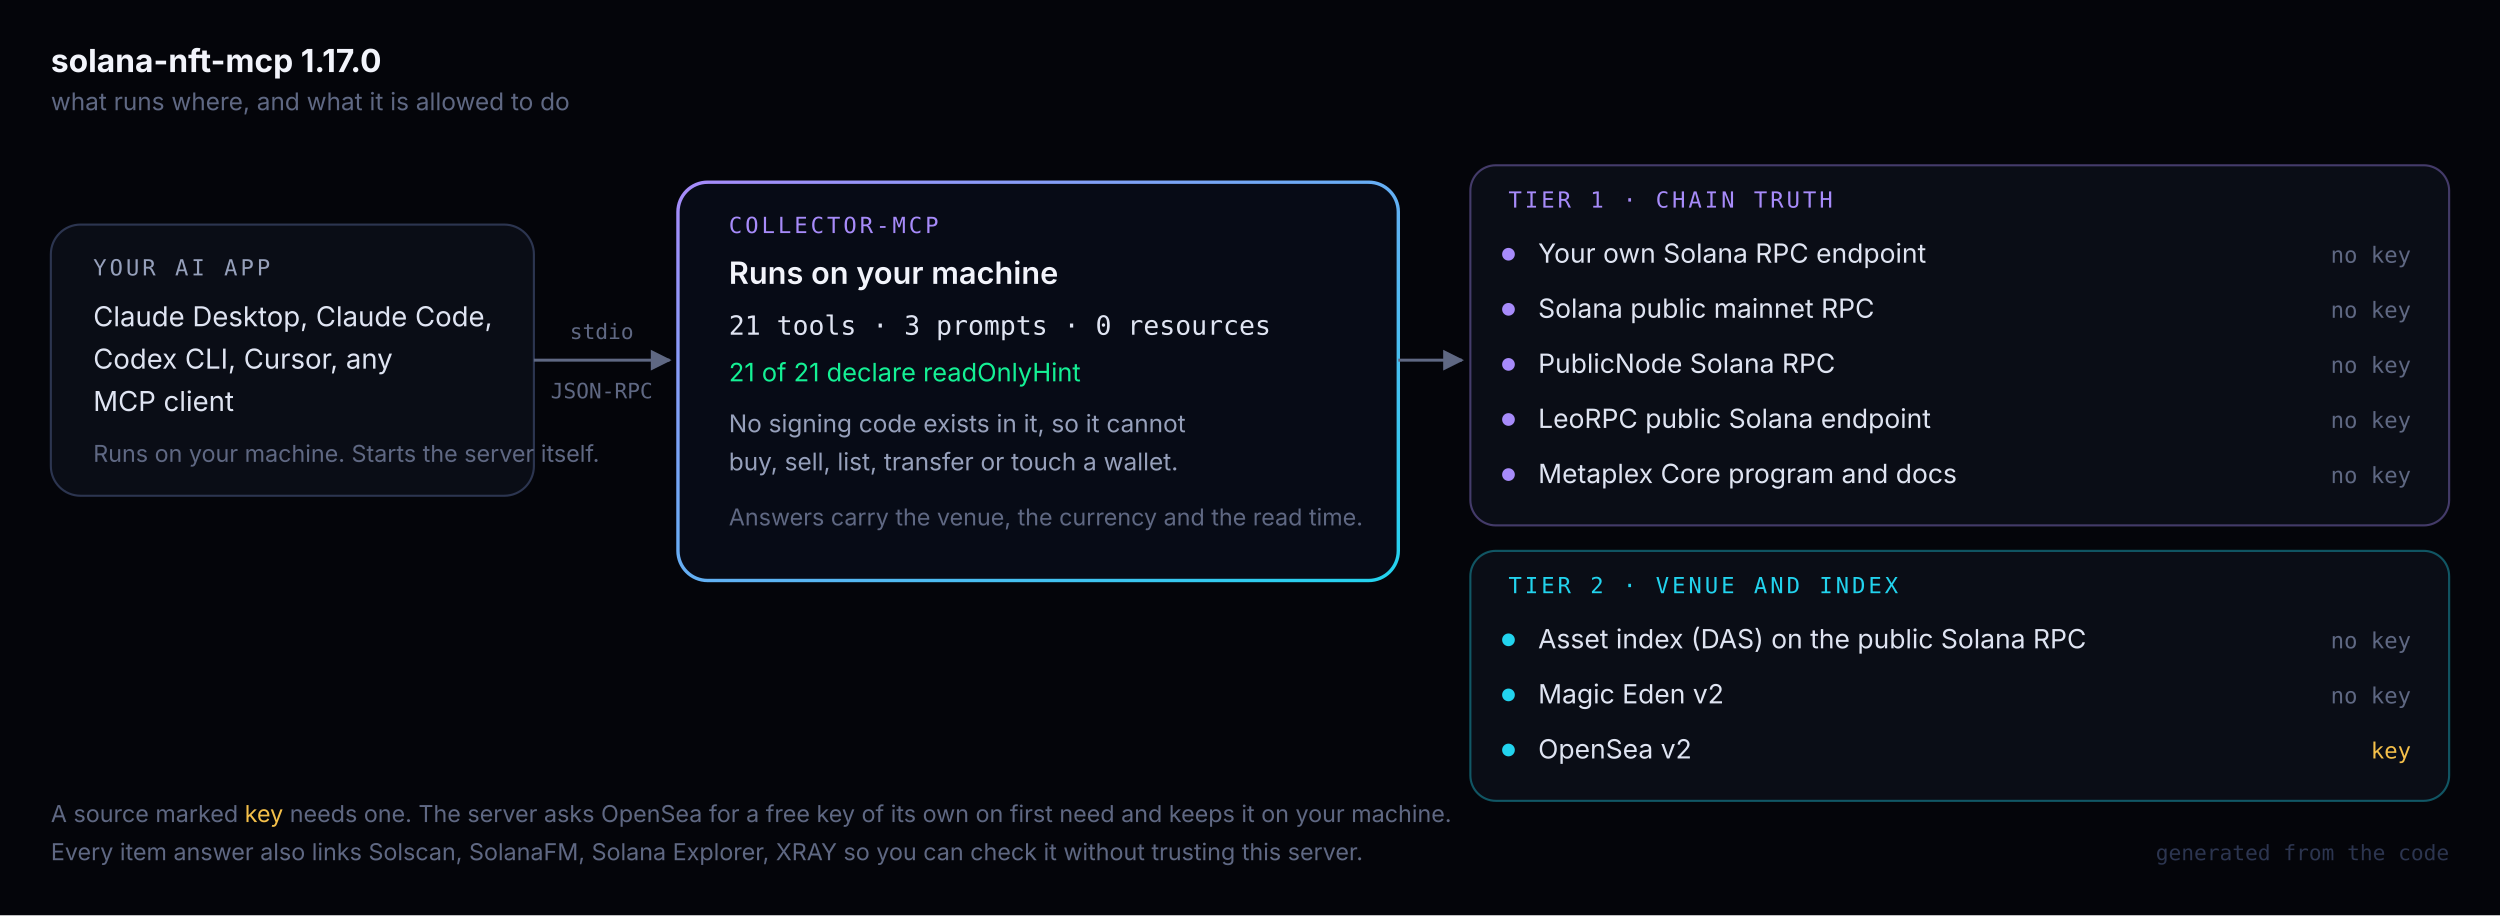
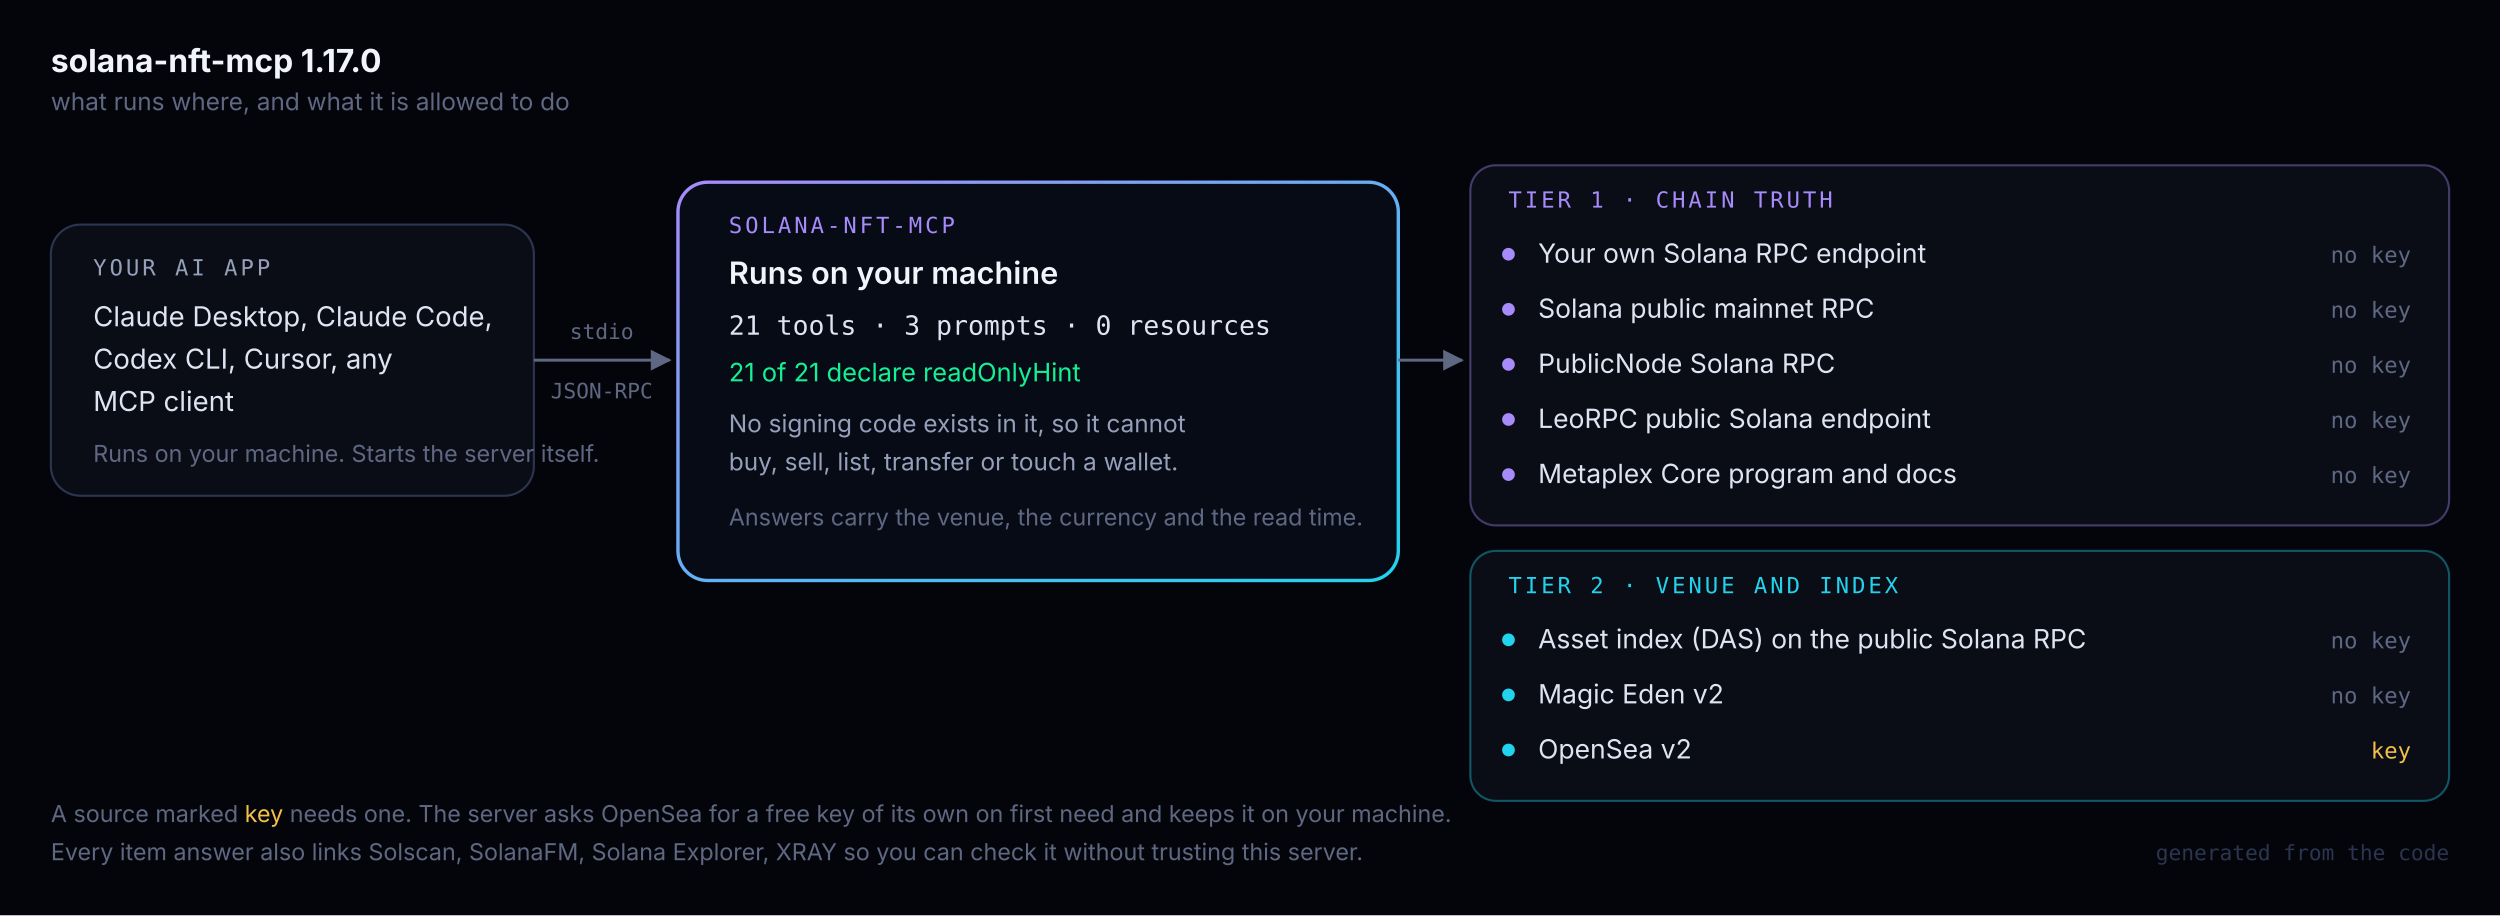
<svg xmlns="http://www.w3.org/2000/svg" width="1180" height="432" viewBox="0 0 1180 432" font-family="Inter,'Segoe UI',system-ui,sans-serif">
  <defs>
    <linearGradient id="mcp" x1="0" y1="0" x2="1" y2="1">
      <stop offset="0" stop-color="#a78bfa" />
      <stop offset="1" stop-color="#22d3ee" />
    </linearGradient>
    <marker id="a" viewBox="0 0 10 10" refX="9" refY="5" markerWidth="7" markerHeight="7" orient="auto">
      <path d="M0 0 L10 5 L0 10 z" fill="#5f6883" />
    </marker>
  </defs>
  <rect width="1180" height="432" fill="#04050a" />
  <text x="24" y="34" font-size="15" font-weight="700" fill="#f2f4fb">solana-nft-mcp 1.17.0</text>
  <text x="24" y="52" font-size="11.5" fill="#5f6883">what runs where, and what it is allowed to do</text>
  <rect x="24" y="106" width="228" height="128" rx="14" fill="#0a0d16" stroke="#2c3550" />
  <text x="44" y="130" font-size="10.5" letter-spacing="1.4" fill="#96a0bb" font-family="'IBM Plex Mono',ui-monospace,monospace">YOUR AI APP</text>
  <text x="44" y="154" font-size="13" fill="#dfe4f2">Claude Desktop, Claude Code,</text>
  <text x="44" y="174" font-size="13" fill="#dfe4f2">Codex CLI, Cursor, any</text>
  <text x="44" y="194" font-size="13" fill="#dfe4f2">MCP client</text>
  <text x="44" y="218" font-size="11" fill="#5f6883">Runs on your machine. Starts the server itself.</text>
  <line x1="252" y1="170" x2="316" y2="170" stroke="#5f6883" stroke-width="1.4" marker-end="url(#a)" />
  <text x="284" y="160" text-anchor="middle" font-size="10" fill="#5f6883" font-family="'IBM Plex Mono',ui-monospace,monospace">stdio</text>
  <text x="284" y="188" text-anchor="middle" font-size="10" fill="#5f6883" font-family="'IBM Plex Mono',ui-monospace,monospace">JSON-RPC</text>
  <rect x="320" y="86" width="340" height="188" rx="14" fill="#070b16" stroke="url(#mcp)" stroke-width="1.6" />
-   <text x="344" y="110" font-size="10.5" letter-spacing="1.4" fill="#a78bfa" font-family="'IBM Plex Mono',ui-monospace,monospace">COLLECTOR-MCP</text>
+   <text x="344" y="110" font-size="10.5" letter-spacing="1.4" fill="#a78bfa" font-family="'IBM Plex Mono',ui-monospace,monospace">SOLANA-NFT-MCP</text>
  <text x="344" y="134" font-size="14.5" font-weight="600" fill="#f2f4fb">Runs on your machine</text>
  <text x="344" y="158" font-size="12.5" fill="#dfe4f2" font-family="'IBM Plex Mono',ui-monospace,monospace">21 tools · 3 prompts · 0 resources</text>
  <text x="344" y="180" font-size="12" fill="#14f195">21 of 21 declare readOnlyHint</text>
  <text x="344" y="204" font-size="11.5" fill="#96a0bb">No signing code exists in it, so it cannot</text>
  <text x="344" y="222" font-size="11.5" fill="#96a0bb">buy, sell, list, transfer or touch a wallet.</text>
  <text x="344" y="248" font-size="11" fill="#5f6883">Answers carry the venue, the currency and the read time.</text>
  <line x1="660" y1="170" x2="690" y2="170" stroke="#5f6883" stroke-width="1.4" marker-end="url(#a)" />
  <rect x="694" y="78" width="462" height="170" rx="12" fill="#0a0d16" stroke="#a78bfa" stroke-opacity=".38" />
  <text x="712" y="98" font-size="10.5" letter-spacing="1.4" fill="#a78bfa" font-family="'IBM Plex Mono',ui-monospace,monospace">TIER 1 · CHAIN TRUTH</text>
  <circle cx="712" cy="120" r="3" fill="#a78bfa" />
  <text x="726" y="124" font-size="12.5" fill="#dfe4f2">Your own Solana RPC endpoint</text>
  <text x="1138" y="124" text-anchor="end" font-size="10.5" fill="#5f6883" font-family="'IBM Plex Mono',ui-monospace,monospace">no key</text>
  <circle cx="712" cy="146" r="3" fill="#a78bfa" />
  <text x="726" y="150" font-size="12.5" fill="#dfe4f2">Solana public mainnet RPC</text>
  <text x="1138" y="150" text-anchor="end" font-size="10.5" fill="#5f6883" font-family="'IBM Plex Mono',ui-monospace,monospace">no key</text>
  <circle cx="712" cy="172" r="3" fill="#a78bfa" />
  <text x="726" y="176" font-size="12.5" fill="#dfe4f2">PublicNode Solana RPC</text>
  <text x="1138" y="176" text-anchor="end" font-size="10.5" fill="#5f6883" font-family="'IBM Plex Mono',ui-monospace,monospace">no key</text>
  <circle cx="712" cy="198" r="3" fill="#a78bfa" />
  <text x="726" y="202" font-size="12.5" fill="#dfe4f2">LeoRPC public Solana endpoint</text>
  <text x="1138" y="202" text-anchor="end" font-size="10.5" fill="#5f6883" font-family="'IBM Plex Mono',ui-monospace,monospace">no key</text>
  <circle cx="712" cy="224" r="3" fill="#a78bfa" />
  <text x="726" y="228" font-size="12.5" fill="#dfe4f2">Metaplex Core program and docs</text>
  <text x="1138" y="228" text-anchor="end" font-size="10.5" fill="#5f6883" font-family="'IBM Plex Mono',ui-monospace,monospace">no key</text>
  <rect x="694" y="260" width="462" height="118" rx="12" fill="#0a0d16" stroke="#22d3ee" stroke-opacity=".38" />
  <text x="712" y="280" font-size="10.5" letter-spacing="1.4" fill="#22d3ee" font-family="'IBM Plex Mono',ui-monospace,monospace">TIER 2 · VENUE AND INDEX</text>
  <circle cx="712" cy="302" r="3" fill="#22d3ee" />
  <text x="726" y="306" font-size="12.5" fill="#dfe4f2">Asset index (DAS) on the public Solana RPC</text>
  <text x="1138" y="306" text-anchor="end" font-size="10.5" fill="#5f6883" font-family="'IBM Plex Mono',ui-monospace,monospace">no key</text>
  <circle cx="712" cy="328" r="3" fill="#22d3ee" />
  <text x="726" y="332" font-size="12.5" fill="#dfe4f2">Magic Eden v2</text>
  <text x="1138" y="332" text-anchor="end" font-size="10.5" fill="#5f6883" font-family="'IBM Plex Mono',ui-monospace,monospace">no key</text>
  <circle cx="712" cy="354" r="3" fill="#22d3ee" />
  <text x="726" y="358" font-size="12.5" fill="#dfe4f2">OpenSea v2</text>
  <text x="1138" y="358" text-anchor="end" font-size="10.5" fill="#f5c04a" font-family="'IBM Plex Mono',ui-monospace,monospace">key</text>
  <text x="24" y="388" font-size="11" fill="#5f6883">A source marked <tspan fill="#f5c04a">key</tspan> needs one. The server asks OpenSea for a free key of its own on first need and keeps it on your machine.</text>
  <text x="24" y="406" font-size="11" fill="#5f6883">Every item answer also links Solscan, SolanaFM, Solana Explorer, XRAY so you can check it without trusting this server.</text>
  <text x="1156" y="406" text-anchor="end" font-size="10" fill="#2c3550" font-family="'IBM Plex Mono',ui-monospace,monospace">generated from the code</text>
</svg>
